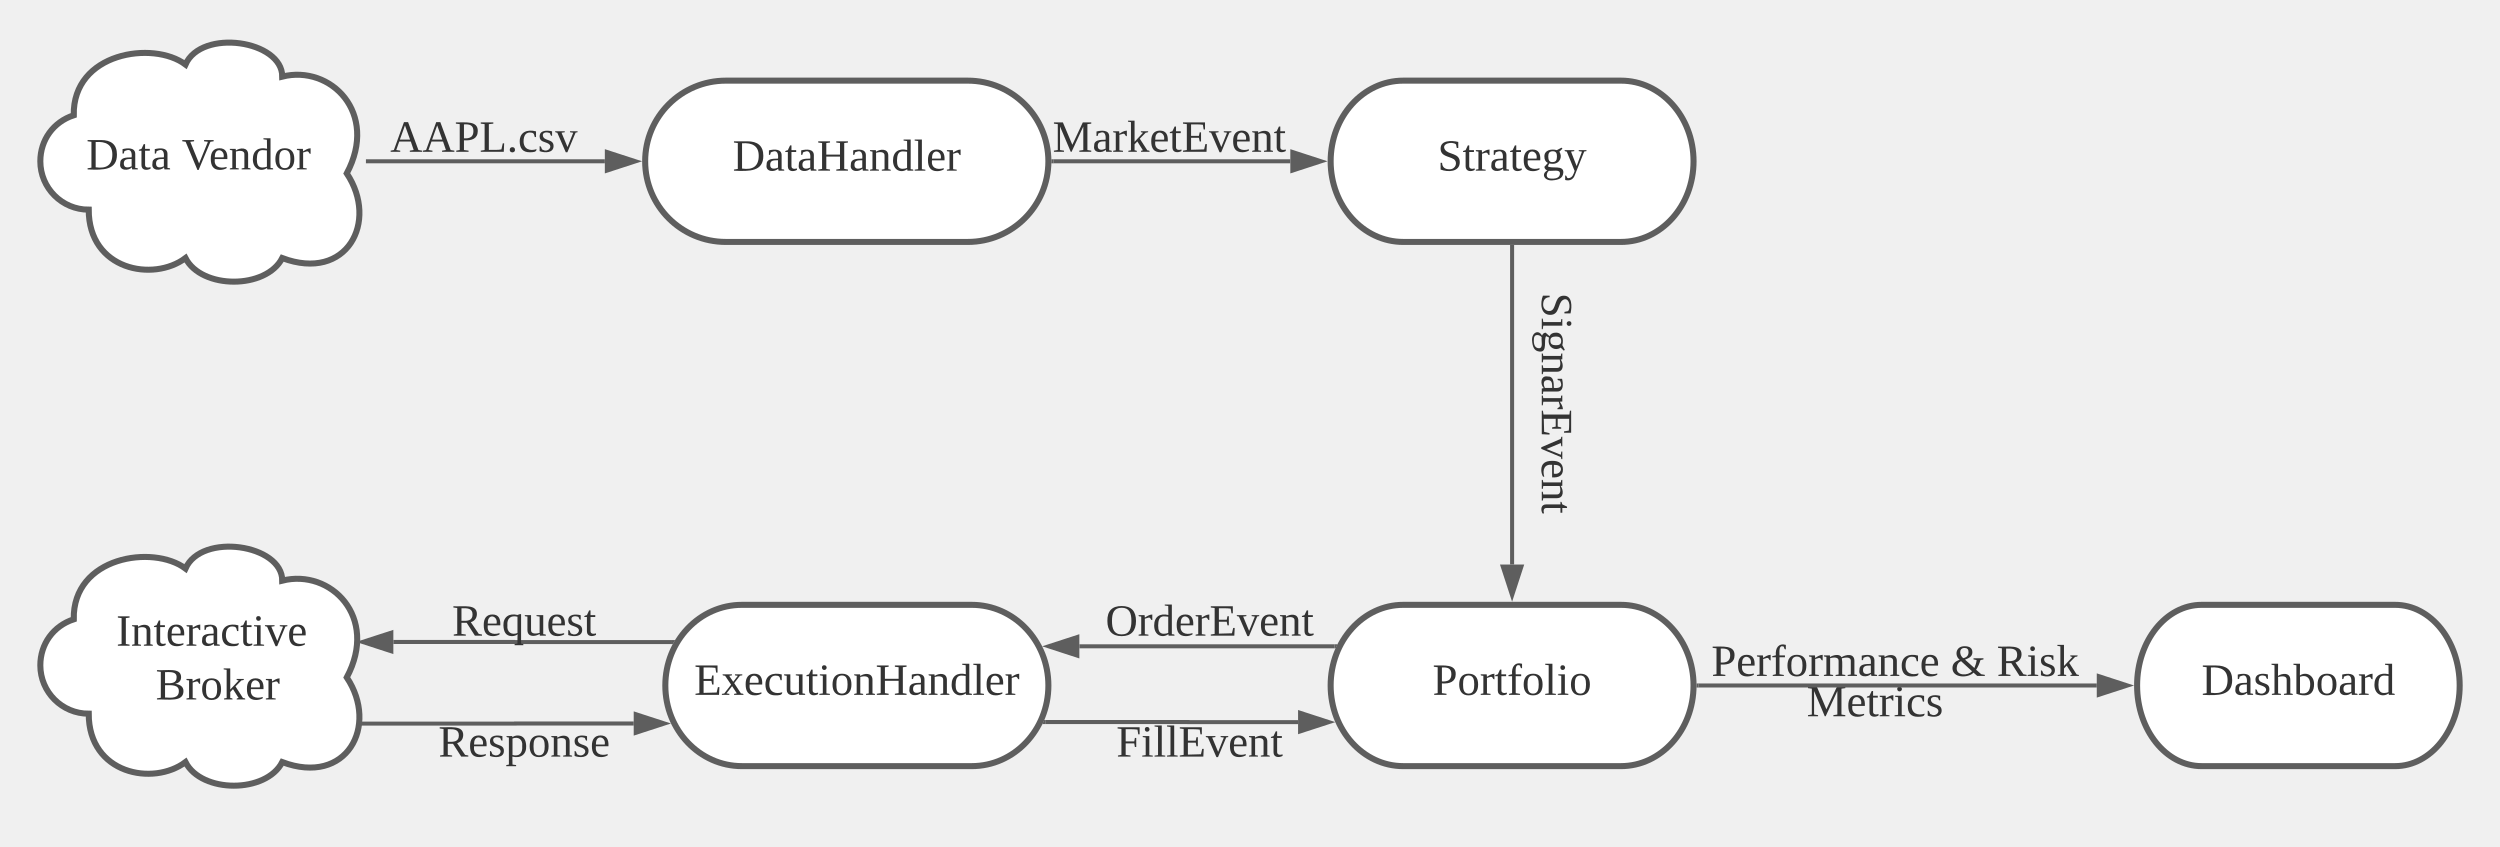
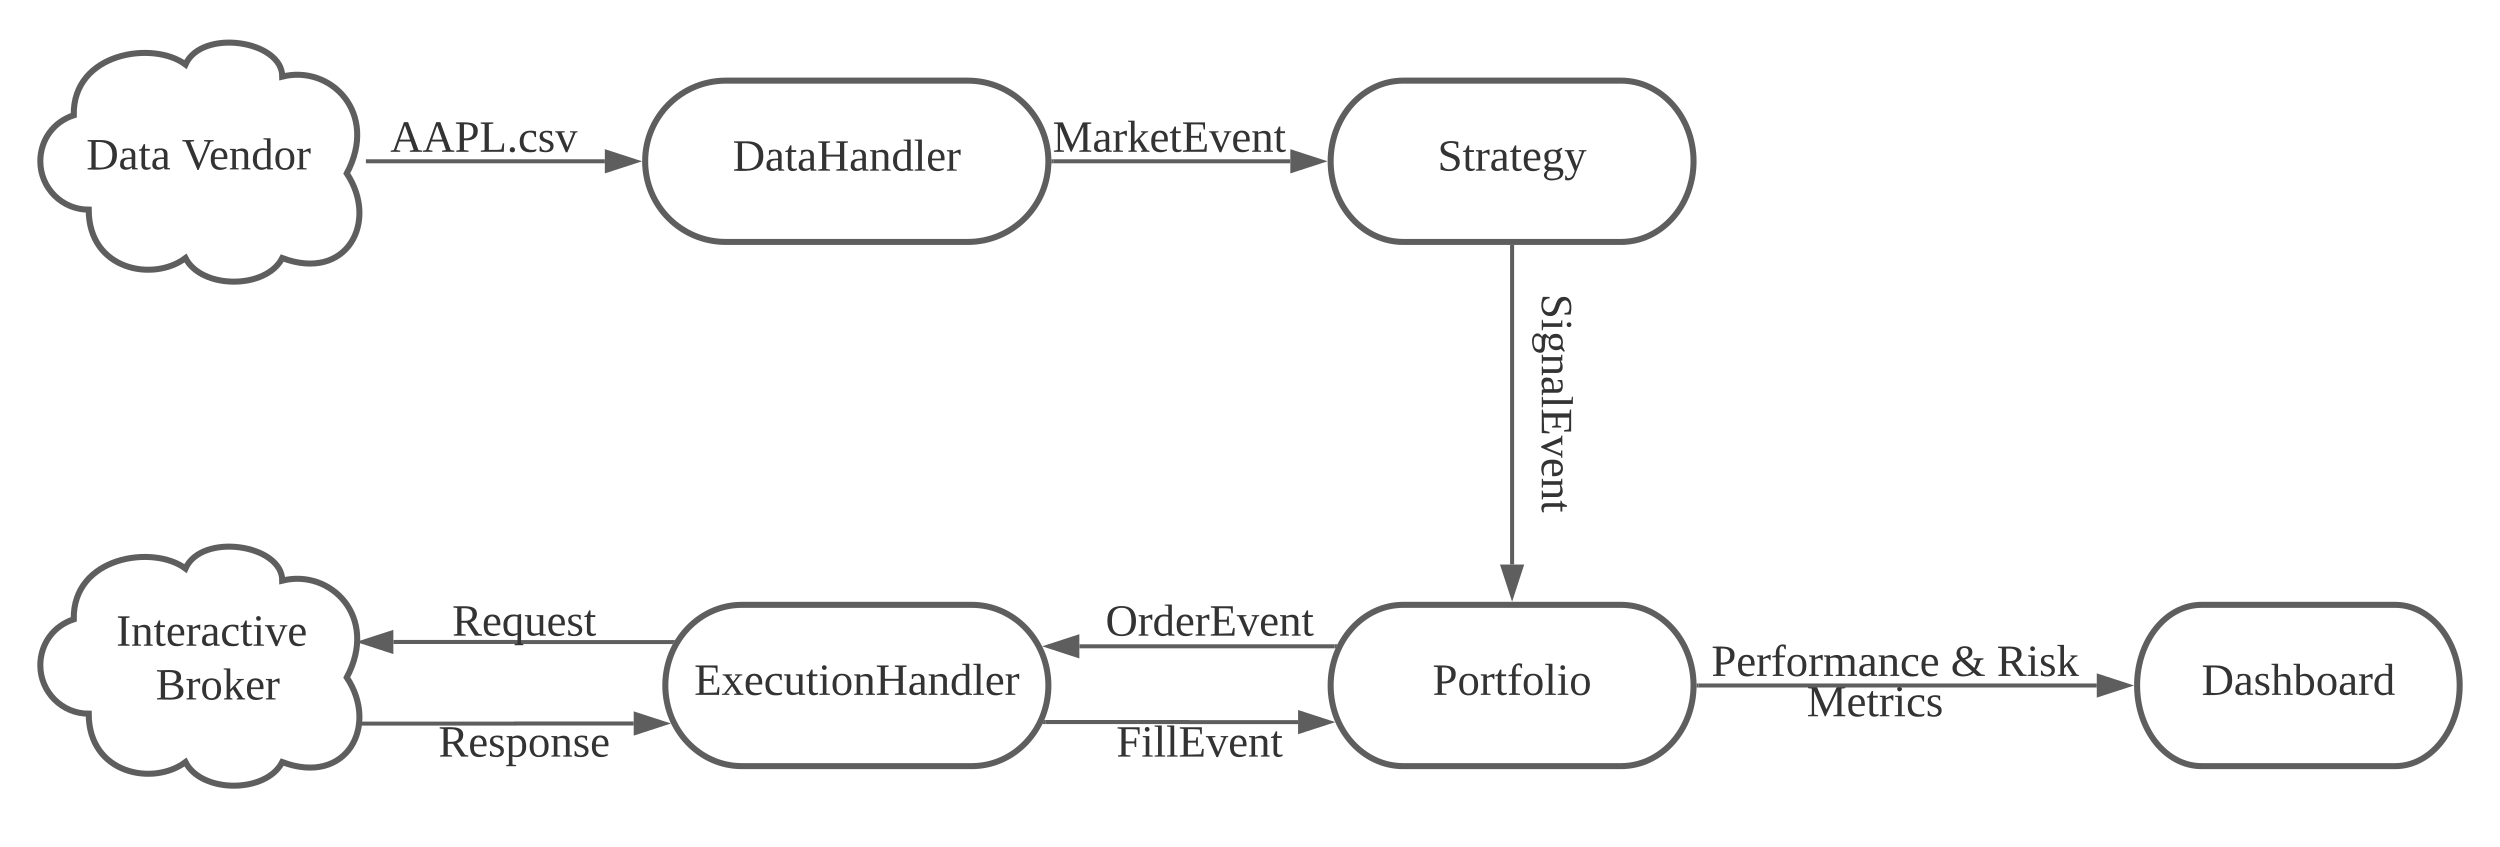
<svg xmlns="http://www.w3.org/2000/svg" xmlns:ns1="lucid" xmlns:xlink="http://www.w3.org/1999/xlink" width="1240" height="420">
  <g transform="translate(-220 -300)" ns1:page-tab-id="0_0">
+     <path d="M0 0h1760v1360H0z" fill="#fff" />
    <path d="M402.5 380H520M402.53 380h-1.03" stroke="#5e5e5e" stroke-width="2" fill="none" />
    <path d="M535.26 380L521 384.64v-9.28z" stroke="#5e5e5e" stroke-width="2" fill="#5e5e5e" />
    <path d="M700 340c22.1 0 40 17.9 40 40s-17.9 40-40 40H580c-22.1 0-40-17.9-40-40s17.9-40 40-40z" stroke="#5e5e5e" stroke-width="3" fill="#fff" />
    <use xlink:href="#a" transform="matrix(1,0,0,1,545,345) translate(38.42593 39.65278)" />
    <path d="M340 346c0-3.3 2.7-6 6-6h228c3.3 0 6 2.7 6 6v48c0 3.3-2.7 6-6 6H346c-3.3 0-6-2.7-6-6z" stroke="#000" stroke-opacity="0" stroke-width="3" fill="#fff" fill-opacity="0" />
    <use xlink:href="#b" transform="matrix(1,0,0,1,345,345) translate(68.51852 30.27778)" />
    <path d="M742.5 380H860" stroke="#5e5e5e" stroke-width="2" fill="none" />
    <path d="M742.53 381h-1.1l.07-.98-.03-1.02h1.06" fill="#5e5e5e" />
    <path d="M875.26 380L861 384.64v-9.28z" stroke="#5e5e5e" stroke-width="2" fill="#5e5e5e" />
    <path d="M1024 340c19.88 0 36 17.9 36 40s-16.12 40-36 40H916c-19.88 0-36-17.9-36-40s16.12-40 36-40z" stroke="#5e5e5e" stroke-width="3" fill="#fff" />
    <use xlink:href="#c" transform="matrix(1,0,0,1,885,345) translate(48.05556 39.65278)" />
    <path d="M680 346c0-3.3 2.7-6 6-6h228c3.3 0 6 2.7 6 6v48c0 3.3-2.7 6-6 6H686c-3.3 0-6-2.7-6-6z" stroke="#000" stroke-opacity="0" stroke-width="3" fill="#fff" fill-opacity="0" />
    <use xlink:href="#d" transform="matrix(1,0,0,1,685,345) translate(57.12963 30.27778)" />
    <path d="M970 422.5V580" stroke="#5e5e5e" stroke-width="2" fill="none" />
    <path d="M971 422.53h-2v-1.03h2" fill="#5e5e5e" />
    <path d="M970 595.26L965.36 581h9.28z" stroke="#5e5e5e" stroke-width="2" fill="#5e5e5e" />
    <path d="M1014 380c3.3 0 6 2.7 6 6v228c0 3.3-2.7 6-6 6h-48c-3.3 0-6-2.7-6-6V386c0-3.3 2.7-6 6-6z" stroke="#000" stroke-opacity="0" stroke-width="3" fill="#fff" fill-opacity="0" />
-     <use xlink:href="#e" transform="matrix(6.123233995736766e-17,1,-1,6.123233995736766e-17,1015,385) translate(60.18519 30.27778)" />
+     <use xlink:href="#e" transform="matrix(6.123233995736766e-17,1,-1,6.123233995736766e-17,1015,385) translate(60.7716 30.27778)" />
    <path d="M1024 600c19.88 0 36 17.9 36 40s-16.12 40-36 40H916c-19.88 0-36-17.9-36-40s16.12-40 36-40z" stroke="#5e5e5e" stroke-width="3" fill="#fff" />
    <use xlink:href="#f" transform="matrix(1,0,0,1,885,605) translate(45.55556 39.65278)" />
    <path d="M702 600c21 0 38 17.9 38 40s-17 40-38 40H588c-21 0-38-17.9-38-40s17-40 38-40z" stroke="#5e5e5e" stroke-width="3" fill="#fff" />
    <use xlink:href="#g" transform="matrix(1,0,0,1,555,605) translate(9.351852 39.65278)" />
    <path d="M700 586c0-3.3 2.7-6 6-6h228c3.3 0 6 2.7 6 6v48c0 3.3-2.7 6-6 6H706c-3.3 0-6-2.7-6-6z" stroke="#000" stroke-opacity="0" stroke-width="3" fill="#fff" fill-opacity="0" />
    <use xlink:href="#h" transform="matrix(1,0,0,1,705,585) translate(63.33333 30.27778)" />
    <path d="M553.3 618.46h-77.84s-.02 0-.02-.02 0-.03-.02-.03H415.1" stroke="#5e5e5e" stroke-width="2" fill="none" />
    <path d="M553.72 619.37l-.05.1h-.4v-2h1.65" fill="#5e5e5e" />
    <path d="M399.83 618.4l14.27-4.62v9.27z" stroke="#5e5e5e" stroke-width="2" fill="#5e5e5e" />
    <path d="M398.8 658.9h76.5v-.03l.03-.02h59M398.83 658.9h-1.03" stroke="#5e5e5e" stroke-width="2" fill="none" />
    <path d="M549.58 658.85l-14.26 4.64v-9.28z" stroke="#5e5e5e" stroke-width="2" fill="#5e5e5e" />
    <path d="M360 586c0-3.3 2.7-6 6-6h228c3.3 0 6 2.7 6 6v48c0 3.3-2.7 6-6 6H366c-3.3 0-6-2.7-6-6z" stroke="#000" stroke-opacity="0" stroke-width="3" fill="#fff" fill-opacity="0" />
    <use xlink:href="#i" transform="matrix(1,0,0,1,365,585) translate(79.25926 30.27778)" />
    <path d="M360 646c0-3.3 2.7-6 6-6h228c3.3 0 6 2.7 6 6v48c0 3.3-2.7 6-6 6H366c-3.3 0-6-2.7-6-6z" stroke="#000" stroke-opacity="0" stroke-width="3" fill="#fff" fill-opacity="0" />
    <use xlink:href="#j" transform="matrix(1,0,0,1,365,645) translate(72.46914 30.27778)" />
    <path d="M881.94 620.57H755.36" stroke="#5e5e5e" stroke-width="2" fill="none" />
    <path d="M882.48 621.57h-.56v-2h1.5" fill="#5e5e5e" />
    <path d="M740.1 620.57l14.26-4.63v9.27z" stroke="#5e5e5e" stroke-width="2" fill="#5e5e5e" />
    <path d="M738.45 658.13h71.43s.02 0 .02.02v.02h53.94" stroke="#5e5e5e" stroke-width="2" fill="none" />
    <path d="M738.48 659.13h-1.5l.94-2h.56" fill="#5e5e5e" />
    <path d="M879.1 658.17l-14.26 4.63v-9.27z" stroke="#5e5e5e" stroke-width="2" fill="#5e5e5e" />
    <path d="M695 646c0-3.3 2.7-6 6-6h228c3.3 0 6 2.7 6 6v48c0 3.3-2.7 6-6 6H701c-3.3 0-6-2.7-6-6z" stroke="#000" stroke-opacity="0" stroke-width="3" fill="#fff" fill-opacity="0" />
    <use xlink:href="#k" transform="matrix(1,0,0,1,700,645) translate(73.7037 30.27778)" />
    <path d="M1040 606c0-3.3 2.7-6 6-6h228c3.3 0 6 2.7 6 6v48c0 3.3-2.7 6-6 6h-228c-3.3 0-6-2.7-6-6z" stroke="#000" stroke-opacity="0" stroke-width="3" fill="#fff" fill-opacity="0" />
    <use xlink:href="#l" transform="matrix(1,0,0,1,1045,605) translate(23.85802 30.27778)" />
    <use xlink:href="#m" transform="matrix(1,0,0,1,1045,605) translate(142.5617 30.27778)" />
    <use xlink:href="#n" transform="matrix(1,0,0,1,1045,605) translate(165.4012 30.27778)" />
    <path d="M1030 626c0-3.3 2.7-6 6-6h228c3.3 0 6 2.7 6 6v48c0 3.3-2.7 6-6 6h-228c-3.3 0-6-2.7-6-6z" stroke="#000" stroke-opacity="0" stroke-width="3" fill="#fff" fill-opacity="0" />
    <use xlink:href="#o" transform="matrix(1,0,0,1,1035,625) translate(81.14198 30.27778)" />
    <path d="M1408 600c17.67 0 32 17.9 32 40s-14.33 40-32 40h-96c-17.67 0-32-17.9-32-40s14.33-40 32-40z" stroke="#5e5e5e" stroke-width="3" fill="#fff" />
    <use xlink:href="#p" transform="matrix(1,0,0,1,1285,605) translate(26.97531 39.65278)" />
    <path d="M1062.5 640H1260" stroke="#5e5e5e" stroke-width="2" fill="none" />
    <path d="M1062.53 641h-1.1l.07-.98-.03-1.02h1.06" fill="#5e5e5e" />
    <path d="M1275.26 640l-14.26 4.64v-9.28z" stroke="#5e5e5e" stroke-width="2" fill="#5e5e5e" />
    <path d="M264 404c-13.25 0-24-10.75-24-24 0-10.6 6.5-19.55 16.58-22.83C256 326 296 320 312 332c8-18 48-12 48 6 24-6 48 18 32 48 16 24 0 54-32 42-8 15.6-40 15.6-48 0-16 12-48 6-48-24z" stroke="#5e5e5e" stroke-width="3" fill="#fff" />
    <use xlink:href="#q" transform="matrix(1,0,0,1,245,325) translate(17.82099 59.02778)" />
    <use xlink:href="#r" transform="matrix(1,0,0,1,245,325) translate(65.16667 59.02778)" />
    <path d="M264 654c-13.25 0-24-10.75-24-24 0-10.6 6.5-19.55 16.58-22.83C256 576 296 570 312 582c8-18 48-12 48 6 24-6 48 18 32 48 16 24 0 54-32 42-8 15.6-40 15.6-48 0-16 12-48 6-48-24z" stroke="#5e5e5e" stroke-width="3" fill="#fff" />
    <g>
      <use xlink:href="#s" transform="matrix(1,0,0,1,245,575) translate(32.65932 45.27778)" />
      <use xlink:href="#t" transform="matrix(1,0,0,1,245,575) translate(52.2334 71.94444)" />
    </g>
    <defs>
      <path fill="#333" d="M75-17c87 13 134-18 134-103 0-78-51-106-134-100v203zm171-102C246 5 139 7 10 0v-9l31-5v-208l-31-4v-10h107c82 0 129 35 129 117" id="u" />
      <path fill="#333" d="M32-163c41-10 102-14 102 39v112c8 3 24-2 21 12h-45l-4-17C83 13 3 13 13-46c-2-50 45-50 92-51 4-36-5-70-42-56-6 2-12 4-16 6-4 7 0 23-15 20v-36zM42-47c0 41 41 33 63 22v-59c-34 1-63-1-63 37" id="v" />
      <path fill="#333" d="M54-38c-1 25 24 26 44 20v12C71 10 25 9 25-35v-115H4c-2-14 14-10 21-15l18-38h11v38h38v15H54v112" id="w" />
      <path fill="#333" d="M10 0v-9l31-5v-208l-31-4v-10h95v10l-30 4v93h110v-93l-30-4v-10h94v10l-30 4v208l30 5v9h-94v-9l30-5v-99H75v99l30 5v9H10" id="x" />
      <path fill="#333" d="M125-118c4-37-41-34-68-26v132l23 4v8H8C5-13 21-9 28-12v-141c-7-3-23 1-20-12h47l2 13c31-23 98-29 98 31v109c7 3 23-1 20 12h-72v-8l22-4v-106" id="y" />
      <path fill="#333" d="M13-81c0-71 46-101 114-85l-1-72-28-4v-8h57v238c8 3 24-2 21 12h-47l-2-12C80 23 13-1 13-81zm77-74c-37 1-44 33-45 74 0 38 9 66 45 66 14 0 27-3 36-7v-130c-10-1-24-3-36-3" id="z" />
      <path fill="#333" d="M65-12l28 4v8H7v-8l28-4v-226l-28-4v-8h58v238" id="A" />
      <path fill="#333" d="M84-170c49 0 66 33 63 87H46c-8 60 38 80 95 63v10C128-2 108 4 88 4 34 4 14-29 14-84c-1-54 22-86 70-86zm33 73c12-57-57-82-69-24-1 7-2 15-2 24h71" id="B" />
      <path fill="#333" d="M57-145c16-10 35-24 60-25v45c-19 1-8-30-40-17l-20 6v124l29 4v8H7v-8l21-4v-141c-8-3-24 2-21-12h48" id="C" />
      <g id="a">
        <use transform="matrix(0.0617284,0,0,0.0617284,0,0)" xlink:href="#u" />
        <use transform="matrix(0.0617284,0,0,0.0617284,15.98765,0)" xlink:href="#v" />
        <use transform="matrix(0.0617284,0,0,0.0617284,25.80247,0)" xlink:href="#w" />
        <use transform="matrix(0.0617284,0,0,0.0617284,31.97531,0)" xlink:href="#v" />
        <use transform="matrix(0.0617284,0,0,0.0617284,41.79012,0)" xlink:href="#x" />
        <use transform="matrix(0.0617284,0,0,0.0617284,57.77778,0)" xlink:href="#v" />
        <use transform="matrix(0.0617284,0,0,0.0617284,67.59259,0)" xlink:href="#y" />
        <use transform="matrix(0.0617284,0,0,0.0617284,78.7037,0)" xlink:href="#z" />
        <use transform="matrix(0.0617284,0,0,0.0617284,89.81481,0)" xlink:href="#A" />
        <use transform="matrix(0.0617284,0,0,0.0617284,95.98765,0)" xlink:href="#B" />
        <use transform="matrix(0.0617284,0,0,0.0617284,105.8025,0)" xlink:href="#C" />
      </g>
      <path fill="#333" d="M81-9v9H4v-9l26-5 81-224h33l83 224 30 5v9h-99v-9l31-5-23-68H73L49-14zm38-203L78-98h82" id="D" />
      <path fill="#333" d="M75-108c48 3 76-12 76-58s-28-57-76-54v112zm111-58c-1 60-46 78-111 74v78l37 5v9H13v-9l28-5v-208l-31-4v-10c81 1 178-14 176 70" id="E" />
      <path fill="#333" d="M111-226l-36 4v207c33-1 73 2 101-4l11-49h11l-3 68H10v-9l31-5v-208l-31-4v-10h101v10" id="F" />
      <path fill="#333" d="M45-37c13 0 21 8 21 21C67-2 57 4 45 5 33 4 23-2 24-16c0-13 8-21 21-21" id="G" />
      <path fill="#333" d="M45-84c0 64 52 80 104 63 1 25-30 25-55 25-56 0-80-32-80-88 0-76 62-98 131-80v46h-10c-5-15-4-31-23-35-47-10-67 21-67 69" id="H" />
      <path fill="#333" d="M41-130c7 48 86 23 86 84 0 56-69 57-112 41v-40c20 0 9 29 31 31 35 19 77-26 41-50-27-18-72-13-72-59 0-50 58-52 100-41v36c-19 1-8-25-28-25-21-7-50-1-46 23" id="I" />
      <path fill="#333" d="M164-154L98 4H85L17-153c-7-3-20 0-17-12h77v8l-26 4L99-38l46-115-26-4v-8h61v8" id="J" />
      <g id="b">
        <use transform="matrix(0.0617284,0,0,0.0617284,0,0)" xlink:href="#D" />
        <use transform="matrix(0.0617284,0,0,0.0617284,15.98765,0)" xlink:href="#D" />
        <use transform="matrix(0.0617284,0,0,0.0617284,31.97531,0)" xlink:href="#E" />
        <use transform="matrix(0.0617284,0,0,0.0617284,44.32099,0)" xlink:href="#F" />
        <use transform="matrix(0.0617284,0,0,0.0617284,57.83951,0)" xlink:href="#G" />
        <use transform="matrix(0.0617284,0,0,0.0617284,63.39506,0)" xlink:href="#H" />
        <use transform="matrix(0.0617284,0,0,0.0617284,73.20988,0)" xlink:href="#I" />
        <use transform="matrix(0.0617284,0,0,0.0617284,81.85185,0)" xlink:href="#J" />
      </g>
      <path fill="#333" d="M178-68c0 79-95 82-154 59v-54h12c1 35 22 52 60 52 50 0 69-58 33-82-39-24-105-21-105-85 0-67 86-66 142-53v49h-12l-6-29c-31-27-121-7-89 42 28 43 119 24 119 101" id="K" />
      <path fill="#333" d="M141-152c28 39 5 97-54 97-9 0-20-2-27-3L49-35c29 22 130-14 124 52-4 45-38 57-88 61C21 83-8 26 45-2 33-6 22-15 21-31l28-31c-19-9-28-26-28-51-2-51 53-65 100-52l38-20 7 8zM85 64c35 0 61-11 61-42 0-35-57-17-89-21-9 8-16 19-17 34 0 25 19 29 45 29zM52-113c1 26 7 46 35 44 28-1 34-16 35-44 0-26-6-43-34-43s-36 17-36 43" id="L" />
      <path fill="#333" d="M161-154L85 37C75 66 49 86 8 75V39c18-2 6 24 29 21 30-4 38-32 47-58L21-153c-7-3-20 0-17-12h77v8l-26 4 45 116 43-116-26-4v-8h62v8" id="M" />
      <g id="c">
        <use transform="matrix(0.0617284,0,0,0.0617284,0,0)" xlink:href="#K" />
        <use transform="matrix(0.0617284,0,0,0.0617284,12.34568,0)" xlink:href="#w" />
        <use transform="matrix(0.0617284,0,0,0.0617284,18.51852,0)" xlink:href="#C" />
        <use transform="matrix(0.0617284,0,0,0.0617284,25.8642,0)" xlink:href="#v" />
        <use transform="matrix(0.0617284,0,0,0.0617284,35.67901,0)" xlink:href="#w" />
        <use transform="matrix(0.0617284,0,0,0.0617284,41.85185,0)" xlink:href="#B" />
        <use transform="matrix(0.0617284,0,0,0.0617284,51.66667,0)" xlink:href="#L" />
        <use transform="matrix(0.0617284,0,0,0.0617284,62.77778,0)" xlink:href="#M" />
      </g>
      <path fill="#333" d="M152 0h-7L59-203v189l32 5v9H10v-9l31-5v-208l-31-4v-10h72l76 180 84-180h68v10l-31 4v208l31 5v9h-96v-9l32-5v-189" id="N" />
      <path fill="#333" d="M60-80l68-73c-7-3-20 0-17-12h58c3 13-13 9-20 12l-47 48 60 93c7 3 21-1 18 12h-68c-3-12 9-9 15-12L82-83 60-60v48c7 3 21-1 18 12H10v-8l21-4v-226l-24-4v-8h53v170" id="O" />
      <path fill="#333" d="M10-9l31-5v-208l-31-4v-10h177v57h-11l-6-38c-28-4-63-3-95-3v92h63l6-28h11v73h-11l-6-29H75v96l105-3 10-43h12l-3 62H10v-9" id="P" />
      <g id="d">
        <use transform="matrix(0.0617284,0,0,0.0617284,0,0)" xlink:href="#N" />
        <use transform="matrix(0.0617284,0,0,0.0617284,19.75309,0)" xlink:href="#v" />
        <use transform="matrix(0.0617284,0,0,0.0617284,29.5679,0)" xlink:href="#C" />
        <use transform="matrix(0.0617284,0,0,0.0617284,36.91358,0)" xlink:href="#O" />
        <use transform="matrix(0.0617284,0,0,0.0617284,48.02469,0)" xlink:href="#B" />
        <use transform="matrix(0.0617284,0,0,0.0617284,57.83951,0)" xlink:href="#w" />
        <use transform="matrix(0.0617284,0,0,0.0617284,64.01235,0)" xlink:href="#P" />
        <use transform="matrix(0.0617284,0,0,0.0617284,77.53086,0)" xlink:href="#J" />
        <use transform="matrix(0.0617284,0,0,0.0617284,88.64198,0)" xlink:href="#B" />
        <use transform="matrix(0.0617284,0,0,0.0617284,98.45679,0)" xlink:href="#y" />
        <use transform="matrix(0.0617284,0,0,0.0617284,109.5679,0)" xlink:href="#w" />
      </g>
      <path fill="#333" d="M47-200c-23 0-25-39 0-38 13 0 18 7 20 19-1 11-8 19-20 19zM65-12l28 4v8H8v-8l28-4v-141l-24-4v-8h53v153" id="Q" />
      <g id="e">
        <use transform="matrix(0.0617284,0,0,0.0617284,0,0)" xlink:href="#K" />
        <use transform="matrix(0.0617284,0,0,0.0617284,12.34568,0)" xlink:href="#Q" />
        <use transform="matrix(0.0617284,0,0,0.0617284,18.51852,0)" xlink:href="#L" />
        <use transform="matrix(0.0617284,0,0,0.0617284,29.62963,0)" xlink:href="#y" />
        <use transform="matrix(0.0617284,0,0,0.0617284,40.74074,0)" xlink:href="#v" />
-         <use transform="matrix(0.0617284,0,0,0.0617284,50.55556,0)" xlink:href="#C" />
-         <use transform="matrix(0.0617284,0,0,0.0617284,57.90123,0)" xlink:href="#P" />
-         <use transform="matrix(0.0617284,0,0,0.0617284,71.41975,0)" xlink:href="#J" />
-         <use transform="matrix(0.0617284,0,0,0.0617284,82.53086,0)" xlink:href="#B" />
-         <use transform="matrix(0.0617284,0,0,0.0617284,92.34568,0)" xlink:href="#y" />
-         <use transform="matrix(0.0617284,0,0,0.0617284,103.4568,0)" xlink:href="#w" />
+         <use transform="matrix(0.0617284,0,0,0.0617284,50.55556,0)" xlink:href="#A" />
+         <use transform="matrix(0.0617284,0,0,0.0617284,56.7284,0)" xlink:href="#P" />
+         <use transform="matrix(0.0617284,0,0,0.0617284,70.24691,0)" xlink:href="#J" />
+         <use transform="matrix(0.0617284,0,0,0.0617284,81.35802,0)" xlink:href="#B" />
+         <use transform="matrix(0.0617284,0,0,0.0617284,91.17284,0)" xlink:href="#y" />
+         <use transform="matrix(0.0617284,0,0,0.0617284,102.284,0)" xlink:href="#w" />
      </g>
      <path fill="#333" d="M90-170c52 0 76 32 76 87 0 54-24 87-77 87-51 0-75-34-75-87 0-54 24-87 76-87zM89-10c39 0 46-35 46-73 0-39-7-73-46-73-39 1-44 34-44 73s6 72 44 73" id="R" />
      <path fill="#333" d="M103-236c-39-15-35 32-34 71h44v15H69v136l35 6v8H15v-8l25-6v-136H11v-9l29-7c-6-59 23-100 80-84v36c-15 2-12-14-17-22" id="S" />
      <g id="f">
        <use transform="matrix(0.0617284,0,0,0.0617284,0,0)" xlink:href="#E" />
        <use transform="matrix(0.0617284,0,0,0.0617284,12.34568,0)" xlink:href="#R" />
        <use transform="matrix(0.0617284,0,0,0.0617284,23.45679,0)" xlink:href="#C" />
        <use transform="matrix(0.0617284,0,0,0.0617284,30.80247,0)" xlink:href="#w" />
        <use transform="matrix(0.0617284,0,0,0.0617284,36.97531,0)" xlink:href="#S" />
        <use transform="matrix(0.0617284,0,0,0.0617284,44.32099,0)" xlink:href="#R" />
        <use transform="matrix(0.0617284,0,0,0.0617284,55.4321,0)" xlink:href="#A" />
        <use transform="matrix(0.0617284,0,0,0.0617284,61.60494,0)" xlink:href="#Q" />
        <use transform="matrix(0.0617284,0,0,0.0617284,67.77778,0)" xlink:href="#R" />
      </g>
      <path fill="#333" d="M156-12c7 3 23-1 20 12h-75v-8l22-4-38-58-45 58 23 4v8H3v-8l19-3 55-71-48-71c-7-3-23 1-20-12h75v8l-22 4 32 48 37-48-23-4v-8h59v8l-19 3-46 60" id="T" />
      <path fill="#333" d="M124-13C89 8 26 15 26-45v-108c-8-3-24 2-21-12h50v118c-3 37 42 32 69 25v-131l-25-4v-8h54v153c8 3 24-2 21 12h-48" id="U" />
      <g id="g">
        <use transform="matrix(0.0617284,0,0,0.0617284,0,0)" xlink:href="#P" />
        <use transform="matrix(0.0617284,0,0,0.0617284,13.51852,0)" xlink:href="#T" />
        <use transform="matrix(0.0617284,0,0,0.0617284,24.62963,0)" xlink:href="#B" />
        <use transform="matrix(0.0617284,0,0,0.0617284,34.44444,0)" xlink:href="#H" />
        <use transform="matrix(0.0617284,0,0,0.0617284,44.25926,0)" xlink:href="#U" />
        <use transform="matrix(0.0617284,0,0,0.0617284,55.37037,0)" xlink:href="#w" />
        <use transform="matrix(0.0617284,0,0,0.0617284,61.54321,0)" xlink:href="#Q" />
        <use transform="matrix(0.0617284,0,0,0.0617284,67.71605,0)" xlink:href="#R" />
        <use transform="matrix(0.0617284,0,0,0.0617284,78.82716,0)" xlink:href="#y" />
        <use transform="matrix(0.0617284,0,0,0.0617284,89.93827,0)" xlink:href="#x" />
        <use transform="matrix(0.0617284,0,0,0.0617284,105.9259,0)" xlink:href="#v" />
        <use transform="matrix(0.0617284,0,0,0.0617284,115.7407,0)" xlink:href="#y" />
        <use transform="matrix(0.0617284,0,0,0.0617284,126.8519,0)" xlink:href="#z" />
        <use transform="matrix(0.0617284,0,0,0.0617284,137.963,0)" xlink:href="#A" />
        <use transform="matrix(0.0617284,0,0,0.0617284,144.1358,0)" xlink:href="#B" />
        <use transform="matrix(0.0617284,0,0,0.0617284,153.9506,0)" xlink:href="#C" />
      </g>
      <path fill="#333" d="M130-224c-62 0-78 43-78 106 0 64 16 108 78 108s78-45 78-108-16-106-78-106zm0 228C53 4 15-39 15-118c-1-80 37-120 115-120s115 42 115 120C245-39 207 4 130 4" id="V" />
      <g id="h">
        <use transform="matrix(0.0617284,0,0,0.0617284,0,0)" xlink:href="#V" />
        <use transform="matrix(0.0617284,0,0,0.0617284,15.98765,0)" xlink:href="#C" />
        <use transform="matrix(0.0617284,0,0,0.0617284,23.33333,0)" xlink:href="#z" />
        <use transform="matrix(0.0617284,0,0,0.0617284,34.44444,0)" xlink:href="#B" />
        <use transform="matrix(0.0617284,0,0,0.0617284,44.25926,0)" xlink:href="#C" />
        <use transform="matrix(0.0617284,0,0,0.0617284,51.60494,0)" xlink:href="#P" />
        <use transform="matrix(0.0617284,0,0,0.0617284,65.12346,0)" xlink:href="#J" />
        <use transform="matrix(0.0617284,0,0,0.0617284,76.23457,0)" xlink:href="#B" />
        <use transform="matrix(0.0617284,0,0,0.0617284,86.04938,0)" xlink:href="#y" />
        <use transform="matrix(0.0617284,0,0,0.0617284,97.16049,0)" xlink:href="#w" />
      </g>
      <path fill="#333" d="M199-173c-1 36-21 56-49 65l64 94 26 5v9h-57l-66-103H75v89l35 5v9H13v-9l28-5v-208l-31-4v-10c80 4 190-20 189 63zM75-119c50 2 89-1 89-51 0-49-39-52-89-50v101" id="W" />
      <path fill="#333" d="M13-82c-2-68 46-101 114-84 8-3 15-8 28-7V64l18 4v9h-70v-9l23-4c1-25-2-53 2-75-11 8-27 15-47 15-49-1-66-35-68-86zm113-70c-53-13-86 12-81 70-6 54 34 80 81 61v-131" id="X" />
      <g id="i">
        <use transform="matrix(0.0617284,0,0,0.0617284,0,0)" xlink:href="#W" />
        <use transform="matrix(0.0617284,0,0,0.0617284,14.81481,0)" xlink:href="#B" />
        <use transform="matrix(0.0617284,0,0,0.0617284,24.62963,0)" xlink:href="#X" />
        <use transform="matrix(0.0617284,0,0,0.0617284,35.74074,0)" xlink:href="#U" />
        <use transform="matrix(0.0617284,0,0,0.0617284,46.85185,0)" xlink:href="#B" />
        <use transform="matrix(0.0617284,0,0,0.0617284,56.66667,0)" xlink:href="#I" />
        <use transform="matrix(0.0617284,0,0,0.0617284,65.30864,0)" xlink:href="#w" />
      </g>
      <path fill="#333" d="M166-85c3 67-44 102-111 85l1 64 29 4v9H6v-9l21-4v-217c-7-3-22 1-19-12h46l1 9c11-8 26-14 45-14 47 2 64 36 66 85zM56-13c53 14 83-14 78-72 7-53-33-79-78-60v132" id="Y" />
      <g id="j">
        <use transform="matrix(0.0617284,0,0,0.0617284,0,0)" xlink:href="#W" />
        <use transform="matrix(0.0617284,0,0,0.0617284,14.81481,0)" xlink:href="#B" />
        <use transform="matrix(0.0617284,0,0,0.0617284,24.62963,0)" xlink:href="#I" />
        <use transform="matrix(0.0617284,0,0,0.0617284,33.2716,0)" xlink:href="#Y" />
        <use transform="matrix(0.0617284,0,0,0.0617284,44.38272,0)" xlink:href="#R" />
        <use transform="matrix(0.0617284,0,0,0.0617284,55.49383,0)" xlink:href="#y" />
        <use transform="matrix(0.0617284,0,0,0.0617284,66.60494,0)" xlink:href="#I" />
        <use transform="matrix(0.0617284,0,0,0.0617284,75.24691,0)" xlink:href="#B" />
      </g>
      <path fill="#333" d="M75-106v92l39 5v9H13v-9l28-5v-208l-31-4v-10h177v57h-11l-6-38c-28-4-63-3-95-3v98h69l5-28h11v73h-11l-5-29H75" id="Z" />
      <g id="k">
        <use transform="matrix(0.0617284,0,0,0.0617284,0,0)" xlink:href="#Z" />
        <use transform="matrix(0.0617284,0,0,0.0617284,12.34568,0)" xlink:href="#Q" />
        <use transform="matrix(0.0617284,0,0,0.0617284,18.51852,0)" xlink:href="#A" />
        <use transform="matrix(0.0617284,0,0,0.0617284,24.69136,0)" xlink:href="#A" />
        <use transform="matrix(0.0617284,0,0,0.0617284,30.8642,0)" xlink:href="#P" />
        <use transform="matrix(0.0617284,0,0,0.0617284,44.38272,0)" xlink:href="#J" />
        <use transform="matrix(0.0617284,0,0,0.0617284,55.49383,0)" xlink:href="#B" />
        <use transform="matrix(0.0617284,0,0,0.0617284,65.30864,0)" xlink:href="#y" />
        <use transform="matrix(0.0617284,0,0,0.0617284,76.41975,0)" xlink:href="#w" />
      </g>
      <path fill="#333" d="M126-118c4-37-42-32-68-25v131l24 4v8H8C5-13 21-9 28-12v-141c-7-3-23 1-20-12h48l1 13c22-15 77-30 92 2 32-22 104-36 104 29v109c8 3 24-2 21 12h-75v-8l25-4v-106c3-39-45-31-72-24 7 37 1 88 3 130l25 4v8h-78v-8l24-4v-106" id="aa" />
      <g id="l">
        <use transform="matrix(0.0617284,0,0,0.0617284,0,0)" xlink:href="#E" />
        <use transform="matrix(0.0617284,0,0,0.0617284,12.34568,0)" xlink:href="#B" />
        <use transform="matrix(0.0617284,0,0,0.0617284,22.16049,0)" xlink:href="#C" />
        <use transform="matrix(0.0617284,0,0,0.0617284,29.50617,0)" xlink:href="#S" />
        <use transform="matrix(0.0617284,0,0,0.0617284,36.85185,0)" xlink:href="#R" />
        <use transform="matrix(0.0617284,0,0,0.0617284,47.96296,0)" xlink:href="#C" />
        <use transform="matrix(0.0617284,0,0,0.0617284,55.30864,0)" xlink:href="#aa" />
        <use transform="matrix(0.0617284,0,0,0.0617284,72.59259,0)" xlink:href="#v" />
        <use transform="matrix(0.0617284,0,0,0.0617284,82.40741,0)" xlink:href="#y" />
        <use transform="matrix(0.0617284,0,0,0.0617284,93.51852,0)" xlink:href="#H" />
        <use transform="matrix(0.0617284,0,0,0.0617284,103.3333,0)" xlink:href="#B" />
      </g>
      <path fill="#333" d="M111-239c38 0 63 13 63 49-1 38-32 47-59 59l75 67c8-19 16-41 18-64l-25-5v-9h80v9l-24 5c-8 28-20 56-35 78l41 36 29 5v9h-61l-30-27C145 17 14 21 14-63c0-42 29-56 58-68-41-28-36-108 39-108zM48-65C44 2 142-2 171-38l-88-81c-20 9-33 25-35 54zm63-160c-53 0-37 70-8 82 23-7 40-18 40-49 0-22-11-33-32-33" id="ab" />
      <use transform="matrix(0.0617284,0,0,0.0617284,0,0)" xlink:href="#ab" id="m" />
      <g id="n">
        <use transform="matrix(0.0617284,0,0,0.0617284,0,0)" xlink:href="#W" />
        <use transform="matrix(0.0617284,0,0,0.0617284,14.81481,0)" xlink:href="#Q" />
        <use transform="matrix(0.0617284,0,0,0.0617284,20.98765,0)" xlink:href="#I" />
        <use transform="matrix(0.0617284,0,0,0.0617284,29.62963,0)" xlink:href="#O" />
      </g>
      <g id="o">
        <use transform="matrix(0.0617284,0,0,0.0617284,0,0)" xlink:href="#N" />
        <use transform="matrix(0.0617284,0,0,0.0617284,19.75309,0)" xlink:href="#B" />
        <use transform="matrix(0.0617284,0,0,0.0617284,29.5679,0)" xlink:href="#w" />
        <use transform="matrix(0.0617284,0,0,0.0617284,35.74074,0)" xlink:href="#C" />
        <use transform="matrix(0.0617284,0,0,0.0617284,43.08642,0)" xlink:href="#Q" />
        <use transform="matrix(0.0617284,0,0,0.0617284,49.25926,0)" xlink:href="#H" />
        <use transform="matrix(0.0617284,0,0,0.0617284,59.07407,0)" xlink:href="#I" />
      </g>
      <path fill="#333" d="M126-119c3-38-42-31-69-25v132l23 4v8H7v-8l21-4v-226l-24-4v-8h53l-1 98c31-22 99-31 99 31v109c7 3 23-1 20 12h-71v-8l22-4v-107" id="ac" />
      <path fill="#333" d="M53-14c58 12 82-15 82-73 0-52-35-77-82-58v131zM89 4C64 4 42-2 24-9v-229l-24-4v-8h53l-1 94c48-33 114-4 114 69 0 57-23 91-77 91" id="ad" />
      <g id="p">
        <use transform="matrix(0.0617284,0,0,0.0617284,0,0)" xlink:href="#u" />
        <use transform="matrix(0.0617284,0,0,0.0617284,15.98765,0)" xlink:href="#v" />
        <use transform="matrix(0.0617284,0,0,0.0617284,25.80247,0)" xlink:href="#I" />
        <use transform="matrix(0.0617284,0,0,0.0617284,34.44444,0)" xlink:href="#ac" />
        <use transform="matrix(0.0617284,0,0,0.0617284,45.55556,0)" xlink:href="#ad" />
        <use transform="matrix(0.0617284,0,0,0.0617284,56.66667,0)" xlink:href="#R" />
        <use transform="matrix(0.0617284,0,0,0.0617284,67.77778,0)" xlink:href="#v" />
        <use transform="matrix(0.0617284,0,0,0.0617284,77.59259,0)" xlink:href="#C" />
        <use transform="matrix(0.0617284,0,0,0.0617284,84.93827,0)" xlink:href="#z" />
      </g>
      <g id="q">
        <use transform="matrix(0.0617284,0,0,0.0617284,0,0)" xlink:href="#u" />
        <use transform="matrix(0.0617284,0,0,0.0617284,15.98765,0)" xlink:href="#v" />
        <use transform="matrix(0.0617284,0,0,0.0617284,25.80247,0)" xlink:href="#w" />
        <use transform="matrix(0.0617284,0,0,0.0617284,31.97531,0)" xlink:href="#v" />
      </g>
      <path fill="#333" d="M256-236v10l-26 4L135 5h-9L31-222l-27-4v-10h95v10l-31 4 71 174 71-174-31-4v-10h77" id="ae" />
      <g id="r">
        <use transform="matrix(0.0617284,0,0,0.0617284,0,0)" xlink:href="#ae" />
        <use transform="matrix(0.0617284,0,0,0.0617284,13.51852,0)" xlink:href="#B" />
        <use transform="matrix(0.0617284,0,0,0.0617284,23.33333,0)" xlink:href="#y" />
        <use transform="matrix(0.0617284,0,0,0.0617284,34.44444,0)" xlink:href="#z" />
        <use transform="matrix(0.0617284,0,0,0.0617284,45.55556,0)" xlink:href="#R" />
        <use transform="matrix(0.0617284,0,0,0.0617284,56.66667,0)" xlink:href="#C" />
      </g>
      <path fill="#333" d="M77-14l30 5v9H13v-9l30-5v-208l-30-4v-10h94v10l-30 4v208" id="af" />
      <g id="s">
        <use transform="matrix(0.0617284,0,0,0.0617284,0,0)" xlink:href="#af" />
        <use transform="matrix(0.0617284,0,0,0.0617284,7.345679,0)" xlink:href="#y" />
        <use transform="matrix(0.0617284,0,0,0.0617284,18.45679,0)" xlink:href="#w" />
        <use transform="matrix(0.0617284,0,0,0.0617284,24.62963,0)" xlink:href="#B" />
        <use transform="matrix(0.0617284,0,0,0.0617284,34.44444,0)" xlink:href="#C" />
        <use transform="matrix(0.0617284,0,0,0.0617284,41.79012,0)" xlink:href="#v" />
        <use transform="matrix(0.0617284,0,0,0.0617284,51.60494,0)" xlink:href="#H" />
        <use transform="matrix(0.0617284,0,0,0.0617284,61.41975,0)" xlink:href="#w" />
        <use transform="matrix(0.0617284,0,0,0.0617284,67.59259,0)" xlink:href="#Q" />
        <use transform="matrix(0.0617284,0,0,0.0617284,73.76543,0)" xlink:href="#J" />
        <use transform="matrix(0.0617284,0,0,0.0617284,84.87654,0)" xlink:href="#B" />
      </g>
      <path fill="#333" d="M75-131c50 2 93 3 93-48 0-46-48-41-93-41v89zm0 115c55 4 111 6 111-51 0-53-58-48-111-48v99zm148-52C223 24 102-3 10 0v-9l31-5v-208l-31-4v-10c77 6 193-24 194 56 0 33-20 48-48 54 36 5 67 20 67 58" id="ag" />
      <g id="t">
        <use transform="matrix(0.0617284,0,0,0.0617284,0,0)" xlink:href="#ag" />
        <use transform="matrix(0.0617284,0,0,0.0617284,14.81481,0)" xlink:href="#C" />
        <use transform="matrix(0.0617284,0,0,0.0617284,22.16049,0)" xlink:href="#R" />
        <use transform="matrix(0.0617284,0,0,0.0617284,33.2716,0)" xlink:href="#O" />
        <use transform="matrix(0.0617284,0,0,0.0617284,44.38272,0)" xlink:href="#B" />
        <use transform="matrix(0.0617284,0,0,0.0617284,54.19753,0)" xlink:href="#C" />
      </g>
    </defs>
  </g>
</svg>
